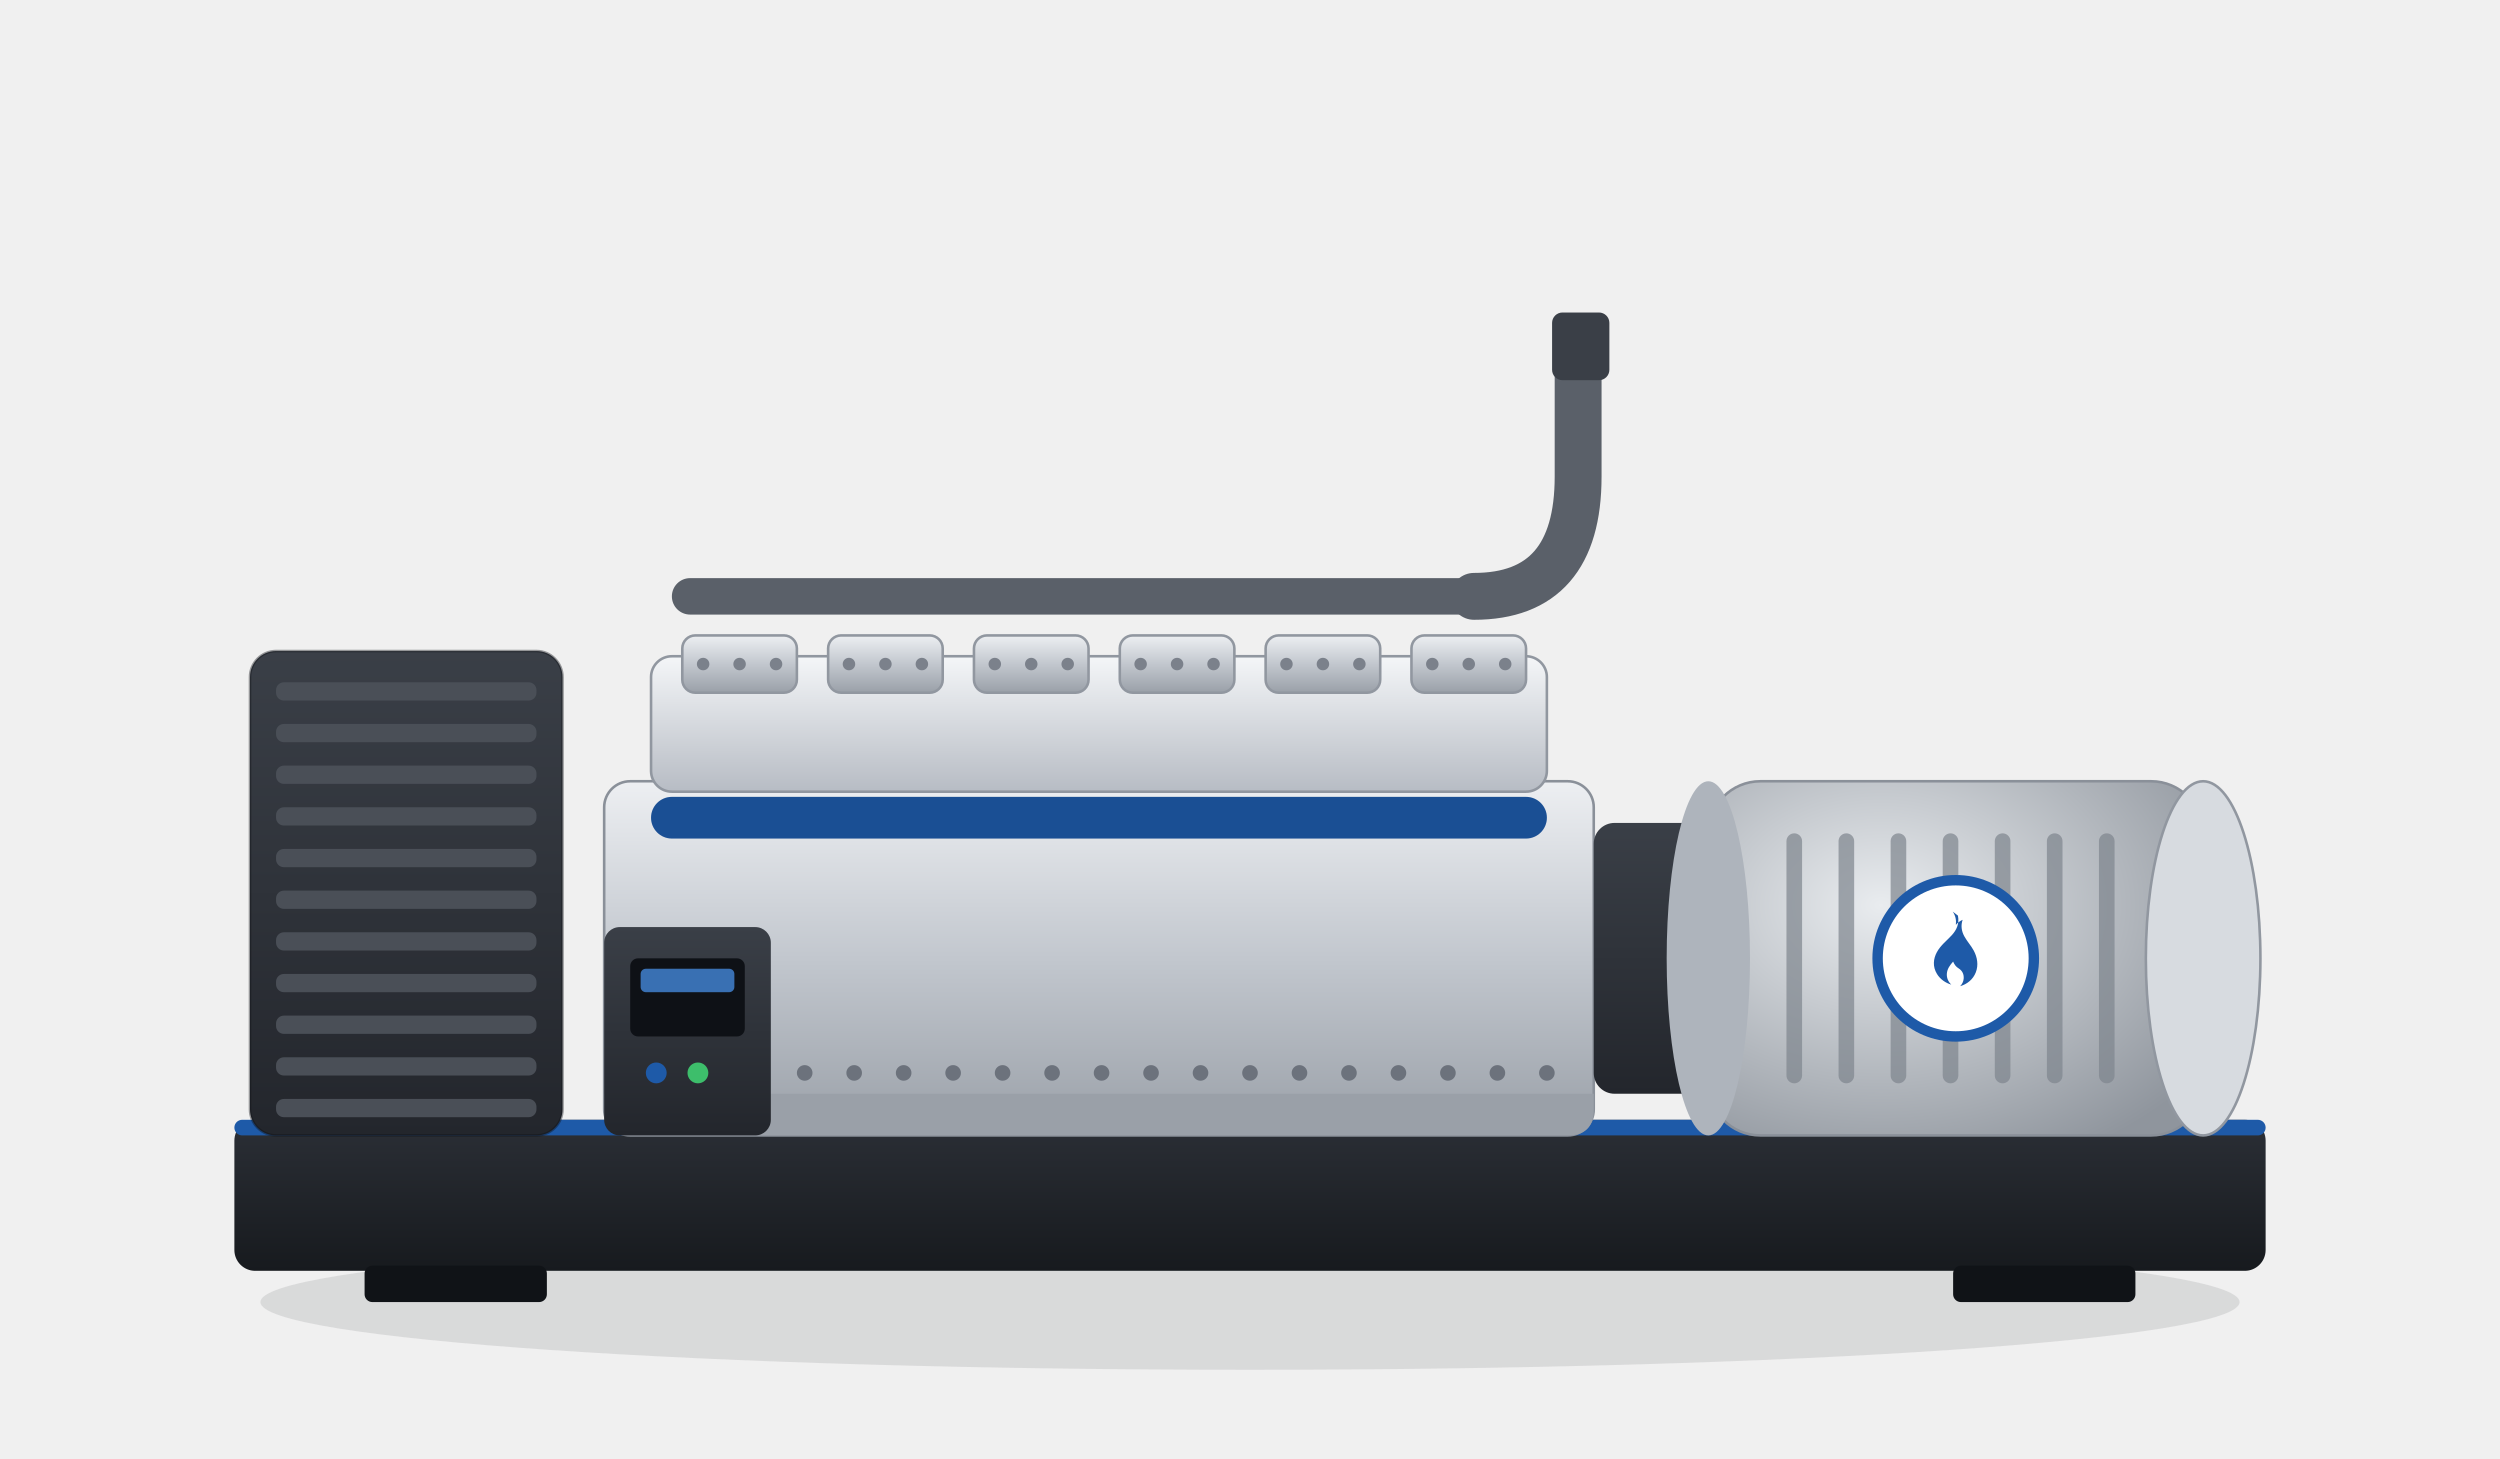
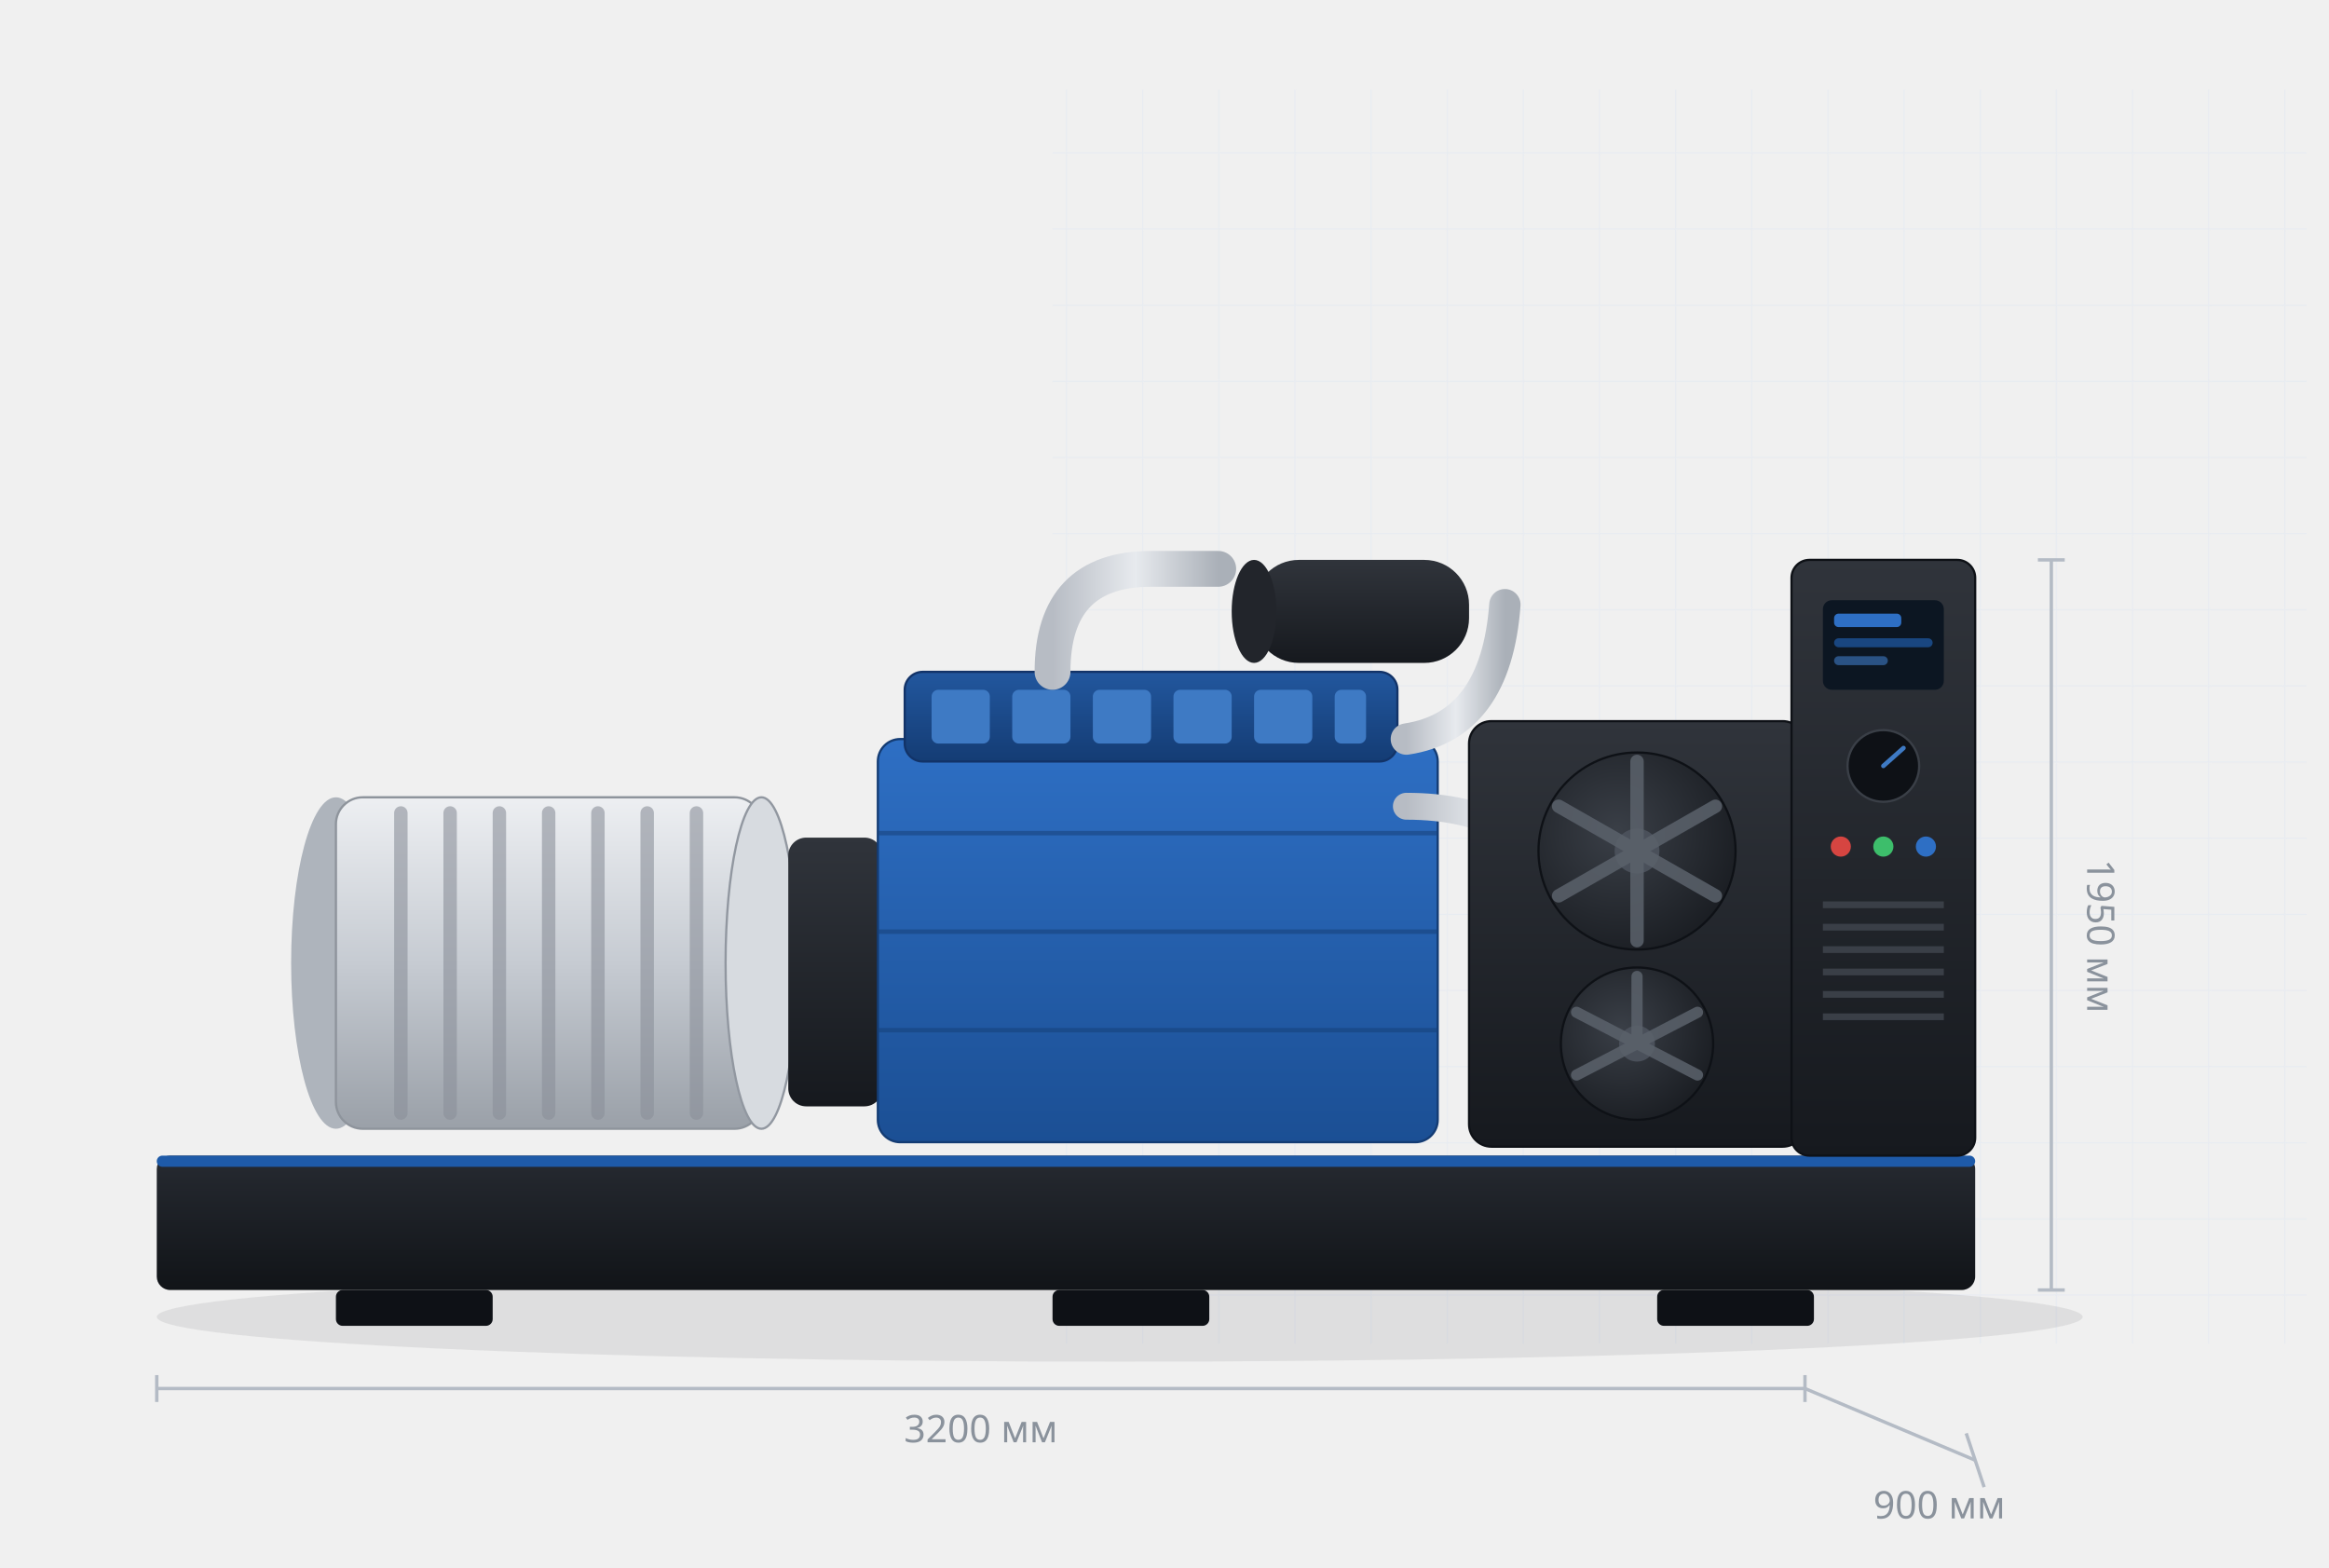
- <svg xmlns="http://www.w3.org/2000/svg" viewBox="0 0 960 560" preserveAspectRatio="xMidYMid meet" role="img" aria-label="Газопоршневая установка ЭЛЕМЕНТ для собственной генерации электроэнергии">
+ <svg xmlns="http://www.w3.org/2000/svg" viewBox="0 0 1040 700" preserveAspectRatio="xMidYMid meet" role="img" aria-label="Газопоршневая установка ЭЛЕМЕНТ — вид сбоку с габаритными размерами">
  <defs>
+     <linearGradient id="eng" x1="0" y1="0" x2="0" y2="1">
+       <stop offset="0" stop-color="#2E6FC4" />
+       <stop offset="1" stop-color="#1B4F94" />
+     </linearGradient>
+     <linearGradient id="engDark" x1="0" y1="0" x2="0" y2="1">
+       <stop offset="0" stop-color="#22579E" />
+       <stop offset="1" stop-color="#143C74" />
+     </linearGradient>
    <linearGradient id="steel" x1="0" y1="0" x2="0" y2="1">
      <stop offset="0" stop-color="#EDEFF2" />
-       <stop offset="0.5" stop-color="#C2C7CE" />
+       <stop offset="0.5" stop-color="#C6CBD2" />
      <stop offset="1" stop-color="#9AA0A8" />
    </linearGradient>
-     <linearGradient id="steelDark" x1="0" y1="0" x2="0" y2="1">
-       <stop offset="0" stop-color="#3A3F47" />
-       <stop offset="1" stop-color="#23262C" />
+     <linearGradient id="steel2" x1="0" y1="0" x2="1" y2="0">
+       <stop offset="0" stop-color="#B7BCC4" />
+       <stop offset="0.5" stop-color="#E7EAEE" />
+       <stop offset="1" stop-color="#AAB0B8" />
+     </linearGradient>
+     <linearGradient id="blk" x1="0" y1="0" x2="0" y2="1">
+       <stop offset="0" stop-color="#30343B" />
+       <stop offset="1" stop-color="#16191E" />
    </linearGradient>
    <linearGradient id="skid" x1="0" y1="0" x2="0" y2="1">
-       <stop offset="0" stop-color="#2B2F36" />
-       <stop offset="1" stop-color="#171A1E" />
+       <stop offset="0" stop-color="#262A31" />
+       <stop offset="1" stop-color="#111418" />
    </linearGradient>
-     <linearGradient id="cyl" x1="0" y1="0" x2="0" y2="1">
-       <stop offset="0" stop-color="#F4F6F8" />
-       <stop offset="1" stop-color="#B7BCC4" />
-     </linearGradient>
-     <radialGradient id="alt" cx="0.35" cy="0.35" r="0.8">
-       <stop offset="0" stop-color="#E9ECEF" />
-       <stop offset="1" stop-color="#8F959D" />
+     <radialGradient id="fan" cx="0.4" cy="0.4" r="0.7">
+       <stop offset="0" stop-color="#3A3F47" />
+       <stop offset="1" stop-color="#181B20" />
    </radialGradient>
+     <pattern id="grid" width="34" height="34" patternUnits="userSpaceOnUse">
+       <path d="M34 0H0V34" fill="none" stroke="#E7EBF1" stroke-width="1" />
+     </pattern>
  </defs>
-   <ellipse cx="480" cy="500" rx="380" ry="26" fill="#0E1116" opacity="0.10" />
-   <rect x="90" y="430" width="780" height="58" rx="8" fill="url(#skid)" />
-   <rect x="90" y="430" width="780" height="6" rx="3" fill="#1E5AA8" />
-   <rect x="140" y="486" width="70" height="14" rx="3" fill="#101317" />
-   <rect x="750" y="486" width="70" height="14" rx="3" fill="#101317" />
-   <rect x="96" y="250" width="120" height="186" rx="10" fill="url(#steelDark)" />
-   <rect x="106" y="262" width="100" height="7" rx="3" fill="#4A4F57" />
-   <rect x="106" y="278" width="100" height="7" rx="3" fill="#4A4F57" />
-   <rect x="106" y="294" width="100" height="7" rx="3" fill="#4A4F57" />
-   <rect x="106" y="310" width="100" height="7" rx="3" fill="#4A4F57" />
-   <rect x="106" y="326" width="100" height="7" rx="3" fill="#4A4F57" />
-   <rect x="106" y="342" width="100" height="7" rx="3" fill="#4A4F57" />
-   <rect x="106" y="358" width="100" height="7" rx="3" fill="#4A4F57" />
-   <rect x="106" y="374" width="100" height="7" rx="3" fill="#4A4F57" />
-   <rect x="106" y="390" width="100" height="7" rx="3" fill="#4A4F57" />
-   <rect x="106" y="406" width="100" height="7" rx="3" fill="#4A4F57" />
-   <rect x="106" y="422" width="100" height="7" rx="3" fill="#4A4F57" />
-   <rect x="96" y="250" width="120" height="186" rx="10" fill="none" stroke="#0E1116" stroke-opacity="0.4" />
-   <rect x="232" y="300" width="380" height="136" rx="10" fill="url(#steel)" stroke="#8A9099" />
-   <path d="M232 420 h380 v6 q0 10 -10 10 H242 q-10 0 -10 -10 z" fill="#9AA0A8" />
-   <circle cx="252" cy="412" r="3" fill="#6C727C" />
-   <circle cx="271" cy="412" r="3" fill="#6C727C" />
-   <circle cx="290" cy="412" r="3" fill="#6C727C" />
-   <circle cx="309" cy="412" r="3" fill="#6C727C" />
-   <circle cx="328" cy="412" r="3" fill="#6C727C" />
-   <circle cx="347" cy="412" r="3" fill="#6C727C" />
-   <circle cx="366" cy="412" r="3" fill="#6C727C" />
-   <circle cx="385" cy="412" r="3" fill="#6C727C" />
-   <circle cx="404" cy="412" r="3" fill="#6C727C" />
-   <circle cx="423" cy="412" r="3" fill="#6C727C" />
-   <circle cx="442" cy="412" r="3" fill="#6C727C" />
-   <circle cx="461" cy="412" r="3" fill="#6C727C" />
-   <circle cx="480" cy="412" r="3" fill="#6C727C" />
-   <circle cx="499" cy="412" r="3" fill="#6C727C" />
-   <circle cx="518" cy="412" r="3" fill="#6C727C" />
-   <circle cx="537" cy="412" r="3" fill="#6C727C" />
-   <circle cx="556" cy="412" r="3" fill="#6C727C" />
-   <circle cx="575" cy="412" r="3" fill="#6C727C" />
-   <circle cx="594" cy="412" r="3" fill="#6C727C" />
-   <rect x="250" y="252" width="344" height="52" rx="8" fill="url(#cyl)" stroke="#9197A0" />
-   <rect x="262" y="244" width="44" height="22" rx="5" fill="url(#steel)" stroke="#9197A0" />
-   <circle cx="270" cy="255" r="2.4" fill="#7B818B" />
-   <circle cx="284" cy="255" r="2.4" fill="#7B818B" />
-   <circle cx="298" cy="255" r="2.4" fill="#7B818B" />
-   <rect x="318" y="244" width="44" height="22" rx="5" fill="url(#steel)" stroke="#9197A0" />
-   <circle cx="326" cy="255" r="2.4" fill="#7B818B" />
-   <circle cx="340" cy="255" r="2.4" fill="#7B818B" />
-   <circle cx="354" cy="255" r="2.4" fill="#7B818B" />
-   <rect x="374" y="244" width="44" height="22" rx="5" fill="url(#steel)" stroke="#9197A0" />
-   <circle cx="382" cy="255" r="2.4" fill="#7B818B" />
-   <circle cx="396" cy="255" r="2.4" fill="#7B818B" />
-   <circle cx="410" cy="255" r="2.4" fill="#7B818B" />
-   <rect x="430" y="244" width="44" height="22" rx="5" fill="url(#steel)" stroke="#9197A0" />
-   <circle cx="438" cy="255" r="2.4" fill="#7B818B" />
-   <circle cx="452" cy="255" r="2.4" fill="#7B818B" />
-   <circle cx="466" cy="255" r="2.4" fill="#7B818B" />
-   <rect x="486" y="244" width="44" height="22" rx="5" fill="url(#steel)" stroke="#9197A0" />
-   <circle cx="494" cy="255" r="2.4" fill="#7B818B" />
-   <circle cx="508" cy="255" r="2.4" fill="#7B818B" />
-   <circle cx="522" cy="255" r="2.4" fill="#7B818B" />
-   <rect x="542" y="244" width="44" height="22" rx="5" fill="url(#steel)" stroke="#9197A0" />
-   <circle cx="550" cy="255" r="2.4" fill="#7B818B" />
-   <circle cx="564" cy="255" r="2.4" fill="#7B818B" />
-   <circle cx="578" cy="255" r="2.4" fill="#7B818B" />
-   <rect x="250" y="306" width="344" height="16" rx="8" fill="#1E5AA8" />
-   <rect x="250" y="306" width="344" height="16" rx="8" fill="#000" opacity="0.12" />
-   <rect x="258" y="222" width="316" height="14" rx="7" fill="#5A6069" />
-   <path d="M566 229 q40 0 40 -46 v-44" fill="none" stroke="#5A6069" stroke-width="18" stroke-linecap="round" />
-   <rect x="596" y="120" width="22" height="26" rx="4" fill="#3A3F47" />
-   <rect x="612" y="316" width="46" height="104" rx="8" fill="url(#steelDark)" />
-   <rect x="656" y="300" width="190" height="136" rx="20" fill="url(#alt)" stroke="#8A9099" />
-   <ellipse cx="846" cy="368" rx="22" ry="68" fill="#D7DBE0" stroke="#9197A0" />
-   <ellipse cx="656" cy="368" rx="16" ry="68" fill="#AEB4BC" />
-   <rect x="686" y="320" width="6" height="96" rx="3" fill="#7E848D" opacity="0.7" />
-   <rect x="706" y="320" width="6" height="96" rx="3" fill="#7E848D" opacity="0.7" />
-   <rect x="726" y="320" width="6" height="96" rx="3" fill="#7E848D" opacity="0.7" />
-   <rect x="746" y="320" width="6" height="96" rx="3" fill="#7E848D" opacity="0.7" />
-   <rect x="766" y="320" width="6" height="96" rx="3" fill="#7E848D" opacity="0.7" />
-   <rect x="786" y="320" width="6" height="96" rx="3" fill="#7E848D" opacity="0.7" />
-   <rect x="806" y="320" width="6" height="96" rx="3" fill="#7E848D" opacity="0.7" />
-   <circle cx="751" cy="368" r="30" fill="#fff" stroke="#1E5AA8" stroke-width="4" />
-   <path transform="translate(735 350) scale(0.5)" fill="#1E5AA8" d="M33.7 3.2c1.2 6.4-1.1 11-4.6 14.9-3.7 4.1-8.7 7.8-11.6 13.2-2.7 5-3.4 11 .1 16.7 2.5 4.1 6.6 6.9 11 8.2-2.4-2.3-3.7-5.2-3.4-8.6.3-3.6 2.4-6.4 4.8-9.1.9 2.2 2.2 4 4.2 5.2 2.9 1.8 4.2 4.6 3.9 8-.2 2.2-1.2 4.1-2.7 5.7 5.4-1.6 9.9-5.2 12-10.6 2.2-5.6 1.2-11.6-1.6-16.8-2.1-3.9-5.1-7-7.2-10.9-2.2-4-2.8-8.3-1.3-12.7-2 .9-3.8 2.2-5.2 3.9.4-3.6-.2-7-2.4-10.2z" />
-   <rect x="232" y="356" width="64" height="80" rx="6" fill="url(#steelDark)" />
-   <rect x="242" y="368" width="44" height="30" rx="3" fill="#0E1116" />
-   <rect x="246" y="372" width="36" height="9" rx="2" fill="#3E7AC4" opacity="0.9" />
-   <circle cx="252" cy="412" r="4" fill="#1E5AA8" />
-   <circle cx="268" cy="412" r="4" fill="#3DBE6B" />
+   <rect x="470" y="40" width="560" height="560" fill="url(#grid)" opacity="0.9" />
+   <ellipse cx="500" cy="588" rx="430" ry="20" fill="#0E1116" opacity="0.08" />
+   <rect x="70" y="516" width="812" height="60" rx="6" fill="url(#skid)" />
+   <rect x="70" y="516" width="812" height="5" rx="2.5" fill="#1E5AA8" />
+   <rect x="150" y="576" width="70" height="16" rx="3" fill="#0E1116" />
+   <rect x="470" y="576" width="70" height="16" rx="3" fill="#0E1116" />
+   <rect x="740" y="576" width="70" height="16" rx="3" fill="#0E1116" />
+   <ellipse cx="150" cy="430" rx="20" ry="74" fill="#AEB4BC" />
+   <rect x="150" y="356" width="190" height="148" rx="12" fill="url(#steel)" stroke="#8E949C" />
+   <ellipse cx="340" cy="430" rx="16" ry="74" fill="#D7DBE0" stroke="#9197A0" />
+   <rect x="176" y="360" width="6" height="140" rx="3" fill="#8A9099" opacity="0.6" />
+   <rect x="198" y="360" width="6" height="140" rx="3" fill="#8A9099" opacity="0.6" />
+   <rect x="220" y="360" width="6" height="140" rx="3" fill="#8A9099" opacity="0.6" />
+   <rect x="242" y="360" width="6" height="140" rx="3" fill="#8A9099" opacity="0.6" />
+   <rect x="264" y="360" width="6" height="140" rx="3" fill="#8A9099" opacity="0.6" />
+   <rect x="286" y="360" width="6" height="140" rx="3" fill="#8A9099" opacity="0.6" />
+   <rect x="308" y="360" width="6" height="140" rx="3" fill="#8A9099" opacity="0.6" />
+   <rect x="352" y="374" width="42" height="120" rx="8" fill="url(#blk)" />
+   <rect x="392" y="330" width="250" height="180" rx="10" fill="url(#eng)" stroke="#143C74" />
+   <rect x="404" y="300" width="220" height="40" rx="8" fill="url(#engDark)" stroke="#123368" />
+   <g fill="#3E7AC4">
+     <rect x="416" y="308" width="26" height="24" rx="3" />
+     <rect x="452" y="308" width="26" height="24" rx="3" />
+     <rect x="488" y="308" width="26" height="24" rx="3" />
+     <rect x="524" y="308" width="26" height="24" rx="3" />
+     <rect x="560" y="308" width="26" height="24" rx="3" />
+     <rect x="596" y="308" width="14" height="24" rx="3" />
+   </g>
+   <g stroke="#153F79" stroke-width="2" opacity="0.55">
+     <line x1="392" y1="372" x2="642" y2="372" />
+     <line x1="392" y1="416" x2="642" y2="416" />
+     <line x1="392" y1="460" x2="642" y2="460" />
+   </g>
+   <rect x="560" y="250" width="96" height="46" rx="20" fill="url(#blk)" />
+   <ellipse cx="560" cy="273" rx="10" ry="23" fill="#22252B" />
+   <path d="M470 300 q0 -46 44 -46 h30" fill="none" stroke="url(#steel2)" stroke-width="16" stroke-linecap="round" />
+   <path d="M628 330 q40 -6 44 -60" fill="none" stroke="url(#steel2)" stroke-width="14" stroke-linecap="round" />
+   <path d="M628 360 q54 0 70 40" fill="none" stroke="url(#steel2)" stroke-width="12" stroke-linecap="round" />
+   <rect x="656" y="322" width="150" height="190" rx="10" fill="url(#blk)" stroke="#0E1116" />
+   <g>
+     <circle cx="731" cy="380" r="44" fill="url(#fan)" stroke="#0E1116" />
+     <circle cx="731" cy="380" r="10" fill="#4A505A" />
+     <g stroke="#5A616B" stroke-width="6" stroke-linecap="round" opacity="0.85">
+       <line x1="731" y1="380" x2="731" y2="340" />
+       <line x1="731" y1="380" x2="766" y2="360" />
+       <line x1="731" y1="380" x2="766" y2="400" />
+       <line x1="731" y1="380" x2="731" y2="420" />
+       <line x1="731" y1="380" x2="696" y2="400" />
+       <line x1="731" y1="380" x2="696" y2="360" />
+     </g>
+   </g>
+   <g>
+     <circle cx="731" cy="466" r="34" fill="url(#fan)" stroke="#0E1116" />
+     <circle cx="731" cy="466" r="8" fill="#4A505A" />
+     <g stroke="#5A616B" stroke-width="5" stroke-linecap="round" opacity="0.85">
+       <line x1="731" y1="466" x2="731" y2="436" />
+       <line x1="731" y1="466" x2="758" y2="452" />
+       <line x1="731" y1="466" x2="758" y2="480" />
+       <line x1="731" y1="466" x2="704" y2="480" />
+       <line x1="731" y1="466" x2="704" y2="452" />
+     </g>
+   </g>
+   <rect x="800" y="250" width="82" height="266" rx="8" fill="url(#blk)" stroke="#0E1116" />
+   <rect x="814" y="268" width="54" height="40" rx="4" fill="#0C1622" />
+   <rect x="819" y="274" width="30" height="6" rx="2" fill="#2E6FC4" />
+   <rect x="819" y="285" width="44" height="4" rx="2" fill="#1E5AA8" opacity="0.7" />
+   <rect x="819" y="293" width="24" height="4" rx="2" fill="#3E7AC4" opacity="0.6" />
+   <circle cx="841" cy="342" r="16" fill="#0E1116" stroke="#3A3F47" />
+   <path d="M841 342 L850 334" stroke="#3E7AC4" stroke-width="2" stroke-linecap="round" />
+   <circle cx="822" cy="378" r="4.5" fill="#D64541" />
+   <circle cx="841" cy="378" r="4.5" fill="#3DBE6B" />
+   <circle cx="860" cy="378" r="4.5" fill="#2E6FC4" />
+   <g stroke="#3A3F47" stroke-width="3">
+     <line x1="814" y1="404" x2="868" y2="404" />
+     <line x1="814" y1="414" x2="868" y2="414" />
+     <line x1="814" y1="424" x2="868" y2="424" />
+     <line x1="814" y1="434" x2="868" y2="434" />
+     <line x1="814" y1="444" x2="868" y2="444" />
+     <line x1="814" y1="454" x2="868" y2="454" />
+   </g>
+   <g stroke="#B4BBC5" stroke-width="1.5" fill="none">
+     <line x1="916" y1="250" x2="916" y2="576" />
+     <line x1="910" y1="250" x2="922" y2="250" />
+     <line x1="910" y1="576" x2="922" y2="576" />
+     <line x1="70" y1="620" x2="806" y2="620" />
+     <line x1="70" y1="614" x2="70" y2="626" />
+     <line x1="806" y1="614" x2="806" y2="626" />
+     <line x1="806" y1="620" x2="882" y2="652" />
+     <line x1="878" y1="640" x2="886" y2="664" />
+   </g>
+   <g fill="#8A929C" font-family="ui-sans-serif, system-ui, sans-serif" font-size="17">
+     <text x="932" y="418" transform="rotate(90 932 418)" text-anchor="middle">1950 мм</text>
+     <text x="438" y="644" text-anchor="middle">3200 мм</text>
+     <text x="866" y="678" text-anchor="middle">900 мм</text>
+   </g>
</svg>
